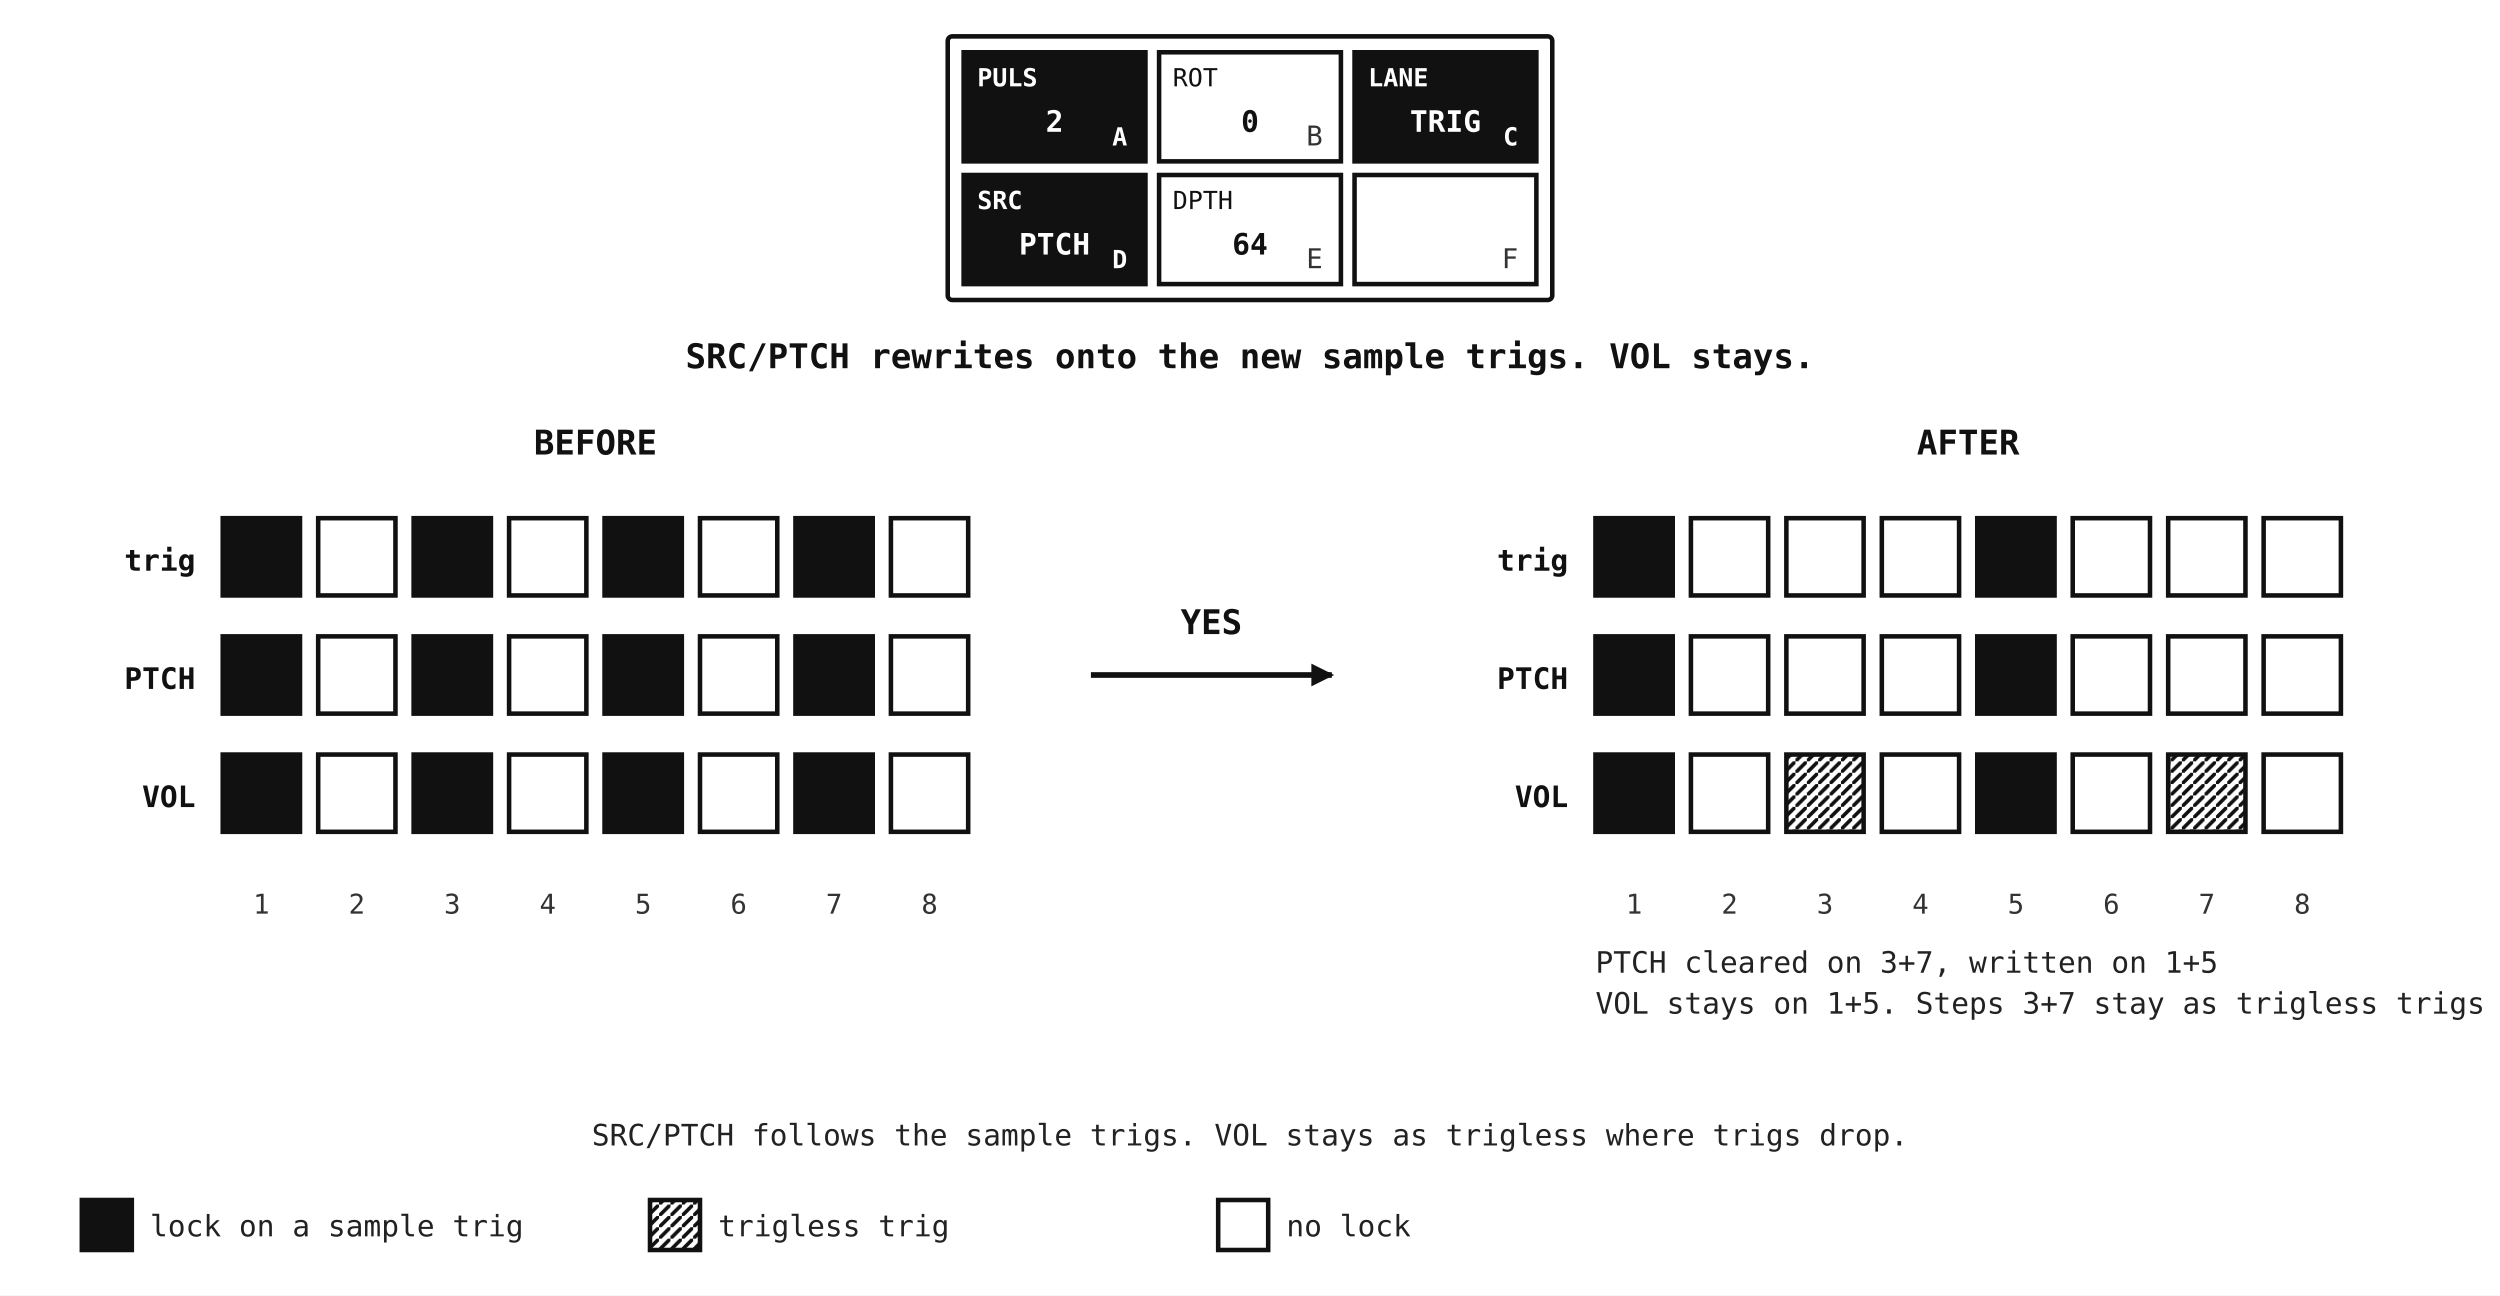
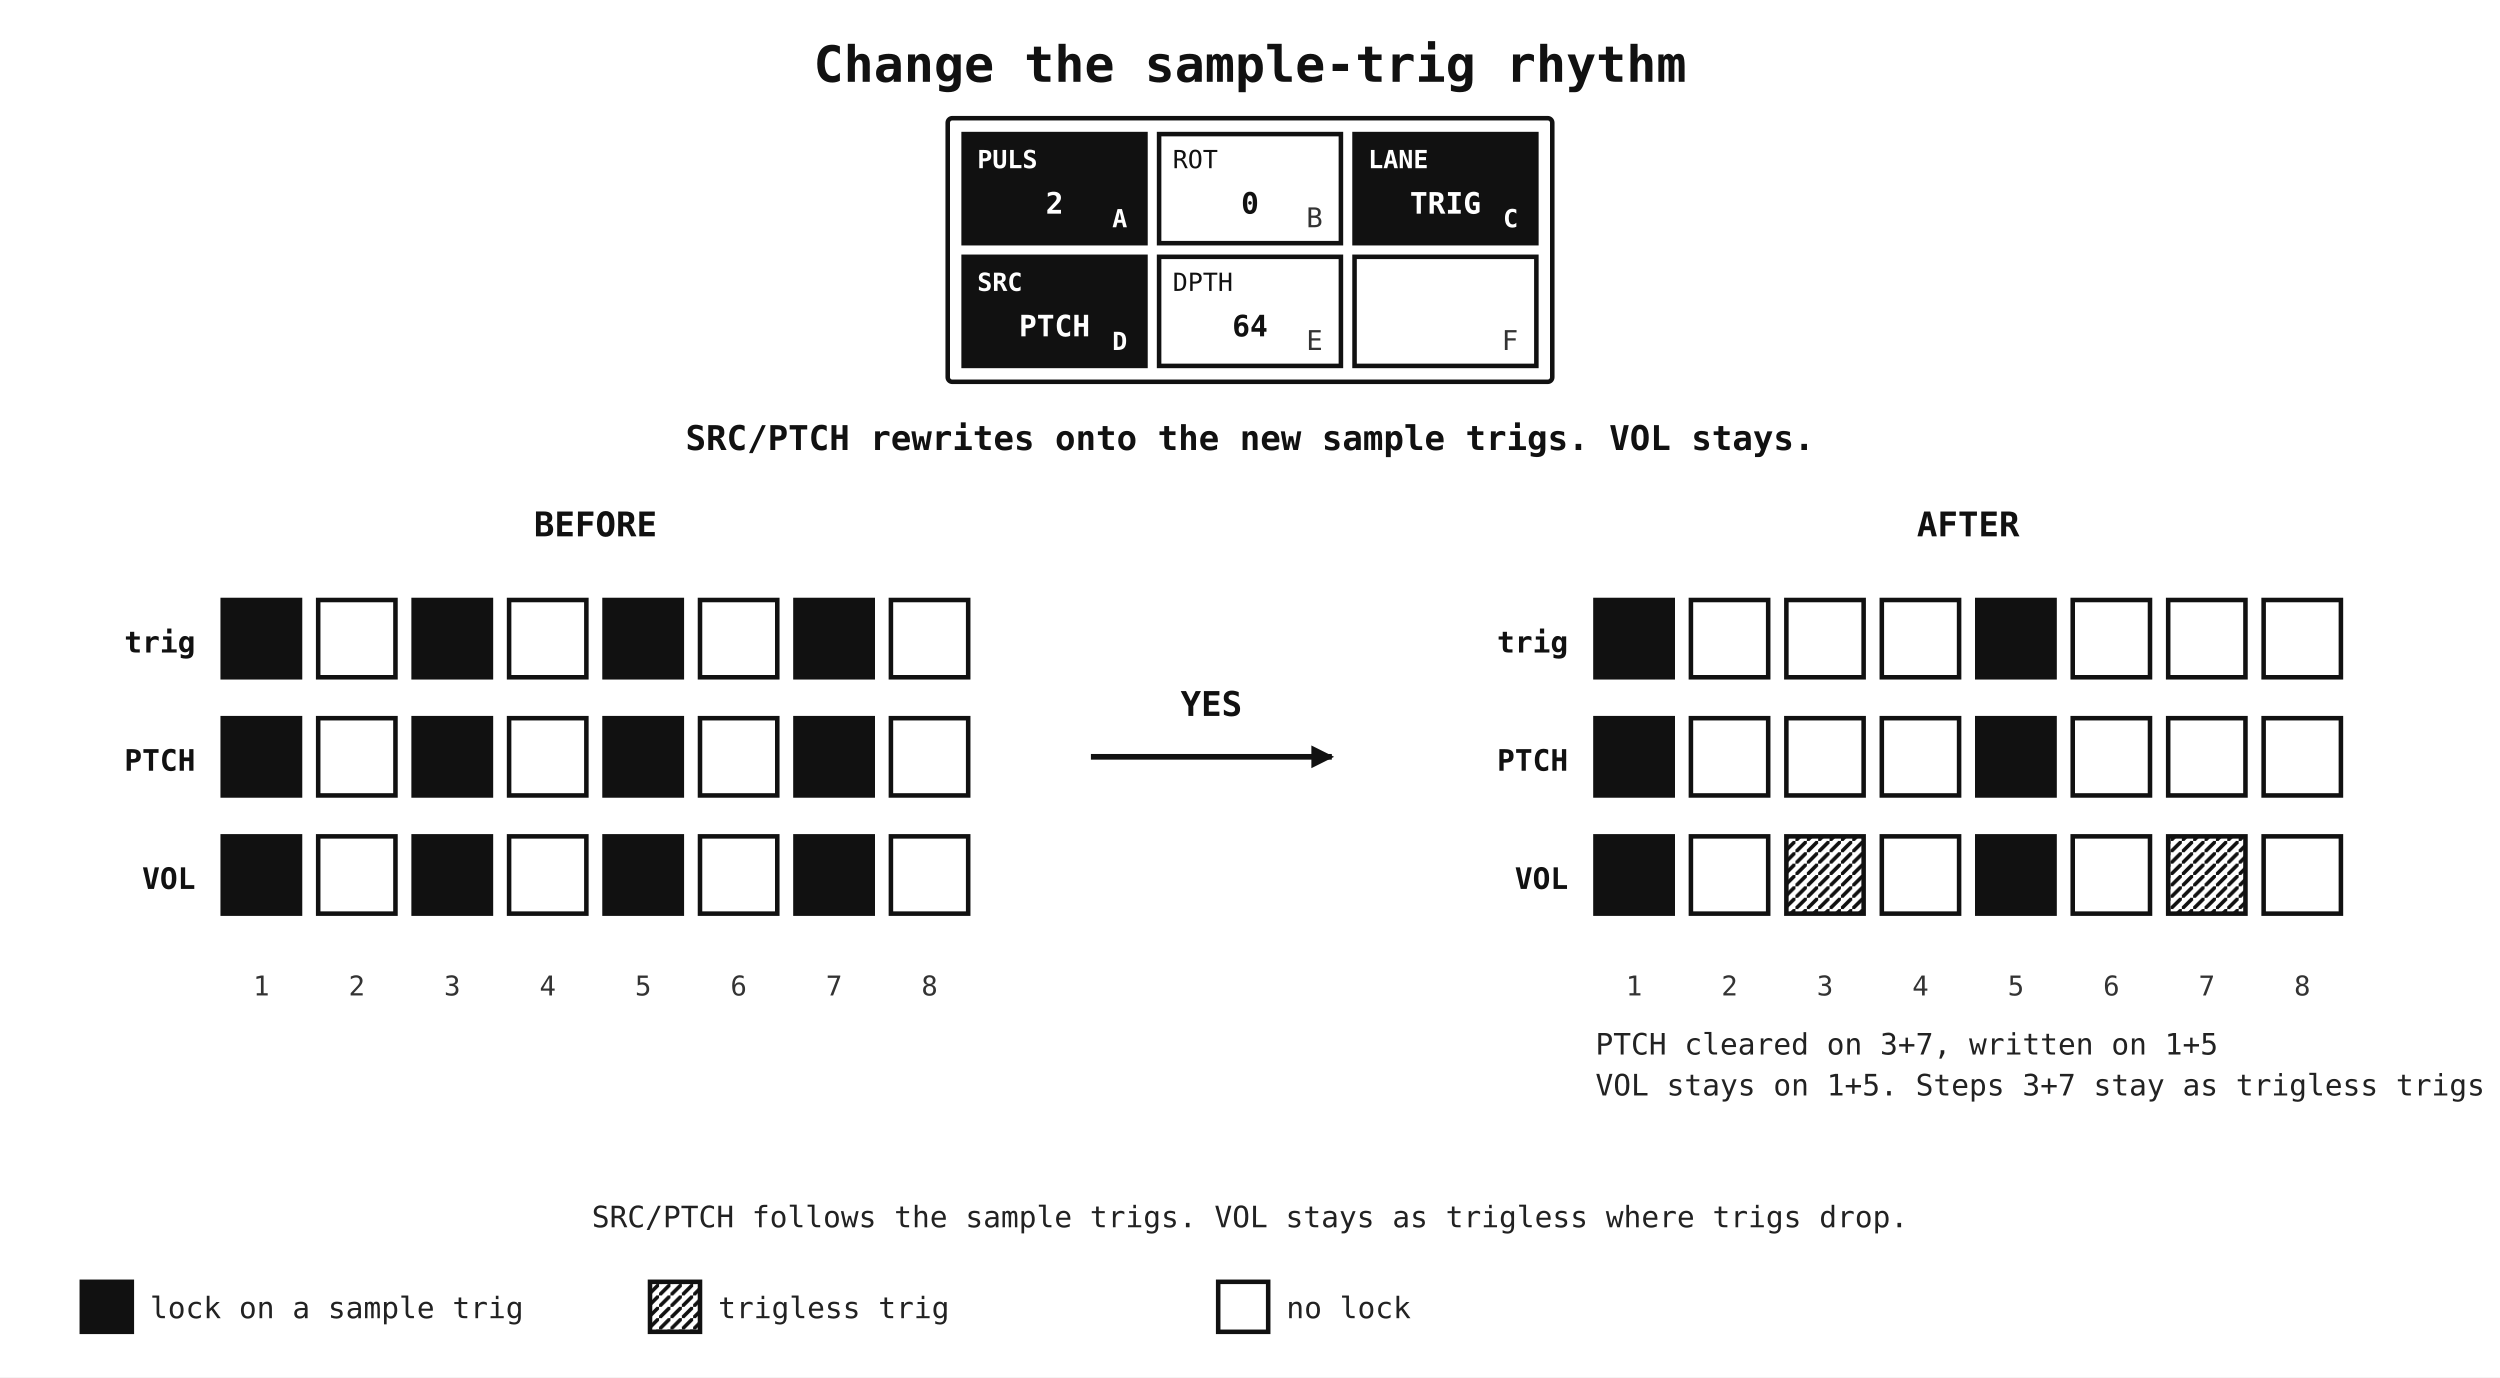
- <svg xmlns="http://www.w3.org/2000/svg" viewBox="0 0 1100 570" width="1100" height="570" role="img">
-   <rect width="1100" height="570" fill="#fff" />
+ <svg xmlns="http://www.w3.org/2000/svg" viewBox="0 0 1100 606" width="1100" height="606" role="img">
+   <rect width="1100" height="606" fill="#fff" />
  <defs>
    <pattern id="hatch" patternUnits="userSpaceOnUse" width="5" height="5">
      <path d="M0 5 L5 0" stroke="#111" stroke-width="1.6" />
    </pattern>
    <marker id="a" markerUnits="userSpaceOnUse" viewBox="0 0 10 10" refX="9" refY="5" markerWidth="10" markerHeight="10" orient="auto">
      <path d="M0 0 L10 5 L0 10 Z" fill="#111" />
    </marker>
  </defs>
  <style>
+     .title { font: 22px ui-monospace, Menlo, Consolas, monospace; fill:#111; font-weight:700; }
    .t { font: 15px ui-monospace, Menlo, Consolas, monospace; fill:#111; font-weight:700; }
    .t-sm { font: 13px ui-monospace, Menlo, Consolas, monospace; fill:#222; }
    .t-xs { font: 12px ui-monospace, Menlo, Consolas, monospace; fill:#333; }
    .lab { font: 13px ui-monospace, Menlo, Consolas, monospace; fill:#111; font-weight:700; }
    .kn { font: 11px ui-monospace, Menlo, Consolas, monospace; fill:#111; }
    .kn-inv { font: 11px ui-monospace, Menlo, Consolas, monospace; fill:#fff; font-weight:700; }
    .kn-val { font: 13px ui-monospace, Menlo, Consolas, monospace; fill:#111; font-weight:700; }
    .kn-val-inv { font: 13px ui-monospace, Menlo, Consolas, monospace; fill:#fff; font-weight:700; }
    .arr { fill:none; stroke:#111; stroke-width:2.5; marker-end:url(#a); }
    .panel { fill:#fff; stroke:#111; stroke-width:2; }
  </style>
-   <rect class="panel" x="417" y="16" width="266" height="116" rx="2" />
-   <rect x="424" y="23" width="80" height="48" fill="#111" stroke="#111" stroke-width="2" />
-   <text class="kn-inv" x="430" y="38">PULS</text>
-   <text class="kn-val-inv" x="464.0" y="58" text-anchor="middle">2</text>
-   <text class="kn-inv" x="496" y="64" text-anchor="end">A</text>
-   <rect x="510" y="23" width="80" height="48" fill="#fff" stroke="#111" stroke-width="2" />
-   <text class="kn" x="516" y="38">ROT</text>
-   <text class="kn-val" x="550.0" y="58" text-anchor="middle">0</text>
-   <text class="t-xs" x="582" y="64" text-anchor="end">B</text>
-   <rect x="596" y="23" width="80" height="48" fill="#111" stroke="#111" stroke-width="2" />
-   <text class="kn-inv" x="602" y="38">LANE</text>
-   <text class="kn-val-inv" x="636.0" y="58" text-anchor="middle">TRIG</text>
-   <text class="kn-inv" x="668" y="64" text-anchor="end">C</text>
-   <rect x="424" y="77" width="80" height="48" fill="#111" stroke="#111" stroke-width="2" />
-   <text class="kn-inv" x="430" y="92">SRC</text>
-   <text class="kn-val-inv" x="464.0" y="112" text-anchor="middle">PTCH</text>
-   <text class="kn-inv" x="496" y="118" text-anchor="end">D</text>
-   <rect x="510" y="77" width="80" height="48" fill="#fff" stroke="#111" stroke-width="2" />
-   <text class="kn" x="516" y="92">DPTH</text>
-   <text class="kn-val" x="550.0" y="112" text-anchor="middle">64</text>
-   <text class="t-xs" x="582" y="118" text-anchor="end">E</text>
-   <rect x="596" y="77" width="80" height="48" fill="#fff" stroke="#111" stroke-width="2" />
-   <text class="t-xs" x="668" y="118" text-anchor="end">F</text>
-   <text class="t" x="550.0" y="162" text-anchor="middle">SRC/PTCH rewrites onto the new sample trigs. VOL stays.</text>
-   <text class="t" x="262.0" y="200" text-anchor="middle">BEFORE</text>
-   <text class="lab" x="86" y="251.12" text-anchor="end">trig</text>
-   <rect x="98" y="228" width="34" height="34" fill="#111" stroke="#111" stroke-width="2" />
-   <rect x="140" y="228" width="34" height="34" fill="#fff" stroke="#111" stroke-width="2" />
-   <rect x="182" y="228" width="34" height="34" fill="#111" stroke="#111" stroke-width="2" />
-   <rect x="224" y="228" width="34" height="34" fill="#fff" stroke="#111" stroke-width="2" />
-   <rect x="266" y="228" width="34" height="34" fill="#111" stroke="#111" stroke-width="2" />
-   <rect x="308" y="228" width="34" height="34" fill="#fff" stroke="#111" stroke-width="2" />
-   <rect x="350" y="228" width="34" height="34" fill="#111" stroke="#111" stroke-width="2" />
-   <rect x="392" y="228" width="34" height="34" fill="#fff" stroke="#111" stroke-width="2" />
-   <text class="lab" x="86" y="303.12" text-anchor="end">PTCH</text>
-   <rect x="98" y="280" width="34" height="34" fill="#111" stroke="#111" stroke-width="2" />
-   <rect x="140" y="280" width="34" height="34" fill="#fff" stroke="#111" stroke-width="2" />
-   <rect x="182" y="280" width="34" height="34" fill="#111" stroke="#111" stroke-width="2" />
-   <rect x="224" y="280" width="34" height="34" fill="#fff" stroke="#111" stroke-width="2" />
-   <rect x="266" y="280" width="34" height="34" fill="#111" stroke="#111" stroke-width="2" />
-   <rect x="308" y="280" width="34" height="34" fill="#fff" stroke="#111" stroke-width="2" />
-   <rect x="350" y="280" width="34" height="34" fill="#111" stroke="#111" stroke-width="2" />
-   <rect x="392" y="280" width="34" height="34" fill="#fff" stroke="#111" stroke-width="2" />
-   <text class="lab" x="86" y="355.12" text-anchor="end">VOL</text>
-   <rect x="98" y="332" width="34" height="34" fill="#111" stroke="#111" stroke-width="2" />
-   <rect x="140" y="332" width="34" height="34" fill="#fff" stroke="#111" stroke-width="2" />
-   <rect x="182" y="332" width="34" height="34" fill="#111" stroke="#111" stroke-width="2" />
-   <rect x="224" y="332" width="34" height="34" fill="#fff" stroke="#111" stroke-width="2" />
-   <rect x="266" y="332" width="34" height="34" fill="#111" stroke="#111" stroke-width="2" />
-   <rect x="308" y="332" width="34" height="34" fill="#fff" stroke="#111" stroke-width="2" />
-   <rect x="350" y="332" width="34" height="34" fill="#111" stroke="#111" stroke-width="2" />
-   <rect x="392" y="332" width="34" height="34" fill="#fff" stroke="#111" stroke-width="2" />
-   <text class="t-xs" x="115.0" y="402" text-anchor="middle">1</text>
-   <text class="t-xs" x="157.0" y="402" text-anchor="middle">2</text>
-   <text class="t-xs" x="199.0" y="402" text-anchor="middle">3</text>
-   <text class="t-xs" x="241.0" y="402" text-anchor="middle">4</text>
-   <text class="t-xs" x="283.0" y="402" text-anchor="middle">5</text>
-   <text class="t-xs" x="325.0" y="402" text-anchor="middle">6</text>
-   <text class="t-xs" x="367.0" y="402" text-anchor="middle">7</text>
-   <text class="t-xs" x="409.0" y="402" text-anchor="middle">8</text>
-   <text class="t" x="866.0" y="200" text-anchor="middle">AFTER</text>
-   <text class="lab" x="690" y="251.12" text-anchor="end">trig</text>
-   <rect x="702" y="228" width="34" height="34" fill="#111" stroke="#111" stroke-width="2" />
-   <rect x="744" y="228" width="34" height="34" fill="#fff" stroke="#111" stroke-width="2" />
-   <rect x="786" y="228" width="34" height="34" fill="#fff" stroke="#111" stroke-width="2" />
-   <rect x="828" y="228" width="34" height="34" fill="#fff" stroke="#111" stroke-width="2" />
-   <rect x="870" y="228" width="34" height="34" fill="#111" stroke="#111" stroke-width="2" />
-   <rect x="912" y="228" width="34" height="34" fill="#fff" stroke="#111" stroke-width="2" />
-   <rect x="954" y="228" width="34" height="34" fill="#fff" stroke="#111" stroke-width="2" />
-   <rect x="996" y="228" width="34" height="34" fill="#fff" stroke="#111" stroke-width="2" />
-   <text class="lab" x="690" y="303.12" text-anchor="end">PTCH</text>
-   <rect x="702" y="280" width="34" height="34" fill="#111" stroke="#111" stroke-width="2" />
-   <rect x="744" y="280" width="34" height="34" fill="#fff" stroke="#111" stroke-width="2" />
-   <rect x="786" y="280" width="34" height="34" fill="#fff" stroke="#111" stroke-width="2" />
-   <rect x="828" y="280" width="34" height="34" fill="#fff" stroke="#111" stroke-width="2" />
-   <rect x="870" y="280" width="34" height="34" fill="#111" stroke="#111" stroke-width="2" />
-   <rect x="912" y="280" width="34" height="34" fill="#fff" stroke="#111" stroke-width="2" />
-   <rect x="954" y="280" width="34" height="34" fill="#fff" stroke="#111" stroke-width="2" />
-   <rect x="996" y="280" width="34" height="34" fill="#fff" stroke="#111" stroke-width="2" />
-   <text class="lab" x="690" y="355.12" text-anchor="end">VOL</text>
-   <rect x="702" y="332" width="34" height="34" fill="#111" stroke="#111" stroke-width="2" />
-   <rect x="744" y="332" width="34" height="34" fill="#fff" stroke="#111" stroke-width="2" />
-   <rect x="786" y="332" width="34" height="34" fill="url(#hatch)" stroke="#111" stroke-width="2" />
-   <rect x="828" y="332" width="34" height="34" fill="#fff" stroke="#111" stroke-width="2" />
-   <rect x="870" y="332" width="34" height="34" fill="#111" stroke="#111" stroke-width="2" />
-   <rect x="912" y="332" width="34" height="34" fill="#fff" stroke="#111" stroke-width="2" />
-   <rect x="954" y="332" width="34" height="34" fill="url(#hatch)" stroke="#111" stroke-width="2" />
-   <rect x="996" y="332" width="34" height="34" fill="#fff" stroke="#111" stroke-width="2" />
-   <text class="t-xs" x="719.0" y="402" text-anchor="middle">1</text>
-   <text class="t-xs" x="761.0" y="402" text-anchor="middle">2</text>
-   <text class="t-xs" x="803.0" y="402" text-anchor="middle">3</text>
-   <text class="t-xs" x="845.0" y="402" text-anchor="middle">4</text>
-   <text class="t-xs" x="887.0" y="402" text-anchor="middle">5</text>
-   <text class="t-xs" x="929.0" y="402" text-anchor="middle">6</text>
-   <text class="t-xs" x="971.0" y="402" text-anchor="middle">7</text>
-   <text class="t-xs" x="1013.0" y="402" text-anchor="middle">8</text>
-   <text class="t" x="533.0" y="279.0" text-anchor="middle">YES</text>
-   <line class="arr" x1="480" y1="297.0" x2="586" y2="297.0" />
-   <text class="t-sm" x="702" y="428">PTCH cleared on 3+7, written on 1+5</text>
-   <text class="t-sm" x="702" y="446">VOL stays on 1+5. Steps 3+7 stay as trigless trigs</text>
-   <text class="t-sm" x="550.0" y="504" text-anchor="middle">SRC/PTCH follows the sample trigs. VOL stays as trigless where trigs drop.</text>
-   <rect x="36" y="528" width="22" height="22" fill="#111" stroke="#111" stroke-width="2" />
-   <text class="t-sm" x="66" y="544">lock on a sample trig</text>
-   <rect x="286" y="528" width="22" height="22" fill="url(#hatch)" stroke="#111" stroke-width="2" />
-   <text class="t-sm" x="316" y="544">trigless trig</text>
-   <rect x="536" y="528" width="22" height="22" fill="#fff" stroke="#111" stroke-width="2" />
-   <text class="t-sm" x="566" y="544">no lock</text>
+   <text class="title" x="550.0" y="36" text-anchor="middle">Change the sample-trig rhythm</text>
+   <rect class="panel" x="417" y="52" width="266" height="116" rx="2" />
+   <rect x="424" y="59" width="80" height="48" fill="#111" stroke="#111" stroke-width="2" />
+   <text class="kn-inv" x="430" y="74">PULS</text>
+   <text class="kn-val-inv" x="464.0" y="94" text-anchor="middle">2</text>
+   <text class="kn-inv" x="496" y="100" text-anchor="end">A</text>
+   <rect x="510" y="59" width="80" height="48" fill="#fff" stroke="#111" stroke-width="2" />
+   <text class="kn" x="516" y="74">ROT</text>
+   <text class="kn-val" x="550.0" y="94" text-anchor="middle">0</text>
+   <text class="t-xs" x="582" y="100" text-anchor="end">B</text>
+   <rect x="596" y="59" width="80" height="48" fill="#111" stroke="#111" stroke-width="2" />
+   <text class="kn-inv" x="602" y="74">LANE</text>
+   <text class="kn-val-inv" x="636.0" y="94" text-anchor="middle">TRIG</text>
+   <text class="kn-inv" x="668" y="100" text-anchor="end">C</text>
+   <rect x="424" y="113" width="80" height="48" fill="#111" stroke="#111" stroke-width="2" />
+   <text class="kn-inv" x="430" y="128">SRC</text>
+   <text class="kn-val-inv" x="464.0" y="148" text-anchor="middle">PTCH</text>
+   <text class="kn-inv" x="496" y="154" text-anchor="end">D</text>
+   <rect x="510" y="113" width="80" height="48" fill="#fff" stroke="#111" stroke-width="2" />
+   <text class="kn" x="516" y="128">DPTH</text>
+   <text class="kn-val" x="550.0" y="148" text-anchor="middle">64</text>
+   <text class="t-xs" x="582" y="154" text-anchor="end">E</text>
+   <rect x="596" y="113" width="80" height="48" fill="#fff" stroke="#111" stroke-width="2" />
+   <text class="t-xs" x="668" y="154" text-anchor="end">F</text>
+   <text class="t" x="550.0" y="198" text-anchor="middle">SRC/PTCH rewrites onto the new sample trigs. VOL stays.</text>
+   <text class="t" x="262.0" y="236" text-anchor="middle">BEFORE</text>
+   <text class="lab" x="86" y="287.12" text-anchor="end">trig</text>
+   <rect x="98" y="264" width="34" height="34" fill="#111" stroke="#111" stroke-width="2" />
+   <rect x="140" y="264" width="34" height="34" fill="#fff" stroke="#111" stroke-width="2" />
+   <rect x="182" y="264" width="34" height="34" fill="#111" stroke="#111" stroke-width="2" />
+   <rect x="224" y="264" width="34" height="34" fill="#fff" stroke="#111" stroke-width="2" />
+   <rect x="266" y="264" width="34" height="34" fill="#111" stroke="#111" stroke-width="2" />
+   <rect x="308" y="264" width="34" height="34" fill="#fff" stroke="#111" stroke-width="2" />
+   <rect x="350" y="264" width="34" height="34" fill="#111" stroke="#111" stroke-width="2" />
+   <rect x="392" y="264" width="34" height="34" fill="#fff" stroke="#111" stroke-width="2" />
+   <text class="lab" x="86" y="339.12" text-anchor="end">PTCH</text>
+   <rect x="98" y="316" width="34" height="34" fill="#111" stroke="#111" stroke-width="2" />
+   <rect x="140" y="316" width="34" height="34" fill="#fff" stroke="#111" stroke-width="2" />
+   <rect x="182" y="316" width="34" height="34" fill="#111" stroke="#111" stroke-width="2" />
+   <rect x="224" y="316" width="34" height="34" fill="#fff" stroke="#111" stroke-width="2" />
+   <rect x="266" y="316" width="34" height="34" fill="#111" stroke="#111" stroke-width="2" />
+   <rect x="308" y="316" width="34" height="34" fill="#fff" stroke="#111" stroke-width="2" />
+   <rect x="350" y="316" width="34" height="34" fill="#111" stroke="#111" stroke-width="2" />
+   <rect x="392" y="316" width="34" height="34" fill="#fff" stroke="#111" stroke-width="2" />
+   <text class="lab" x="86" y="391.12" text-anchor="end">VOL</text>
+   <rect x="98" y="368" width="34" height="34" fill="#111" stroke="#111" stroke-width="2" />
+   <rect x="140" y="368" width="34" height="34" fill="#fff" stroke="#111" stroke-width="2" />
+   <rect x="182" y="368" width="34" height="34" fill="#111" stroke="#111" stroke-width="2" />
+   <rect x="224" y="368" width="34" height="34" fill="#fff" stroke="#111" stroke-width="2" />
+   <rect x="266" y="368" width="34" height="34" fill="#111" stroke="#111" stroke-width="2" />
+   <rect x="308" y="368" width="34" height="34" fill="#fff" stroke="#111" stroke-width="2" />
+   <rect x="350" y="368" width="34" height="34" fill="#111" stroke="#111" stroke-width="2" />
+   <rect x="392" y="368" width="34" height="34" fill="#fff" stroke="#111" stroke-width="2" />
+   <text class="t-xs" x="115.0" y="438" text-anchor="middle">1</text>
+   <text class="t-xs" x="157.0" y="438" text-anchor="middle">2</text>
+   <text class="t-xs" x="199.0" y="438" text-anchor="middle">3</text>
+   <text class="t-xs" x="241.0" y="438" text-anchor="middle">4</text>
+   <text class="t-xs" x="283.0" y="438" text-anchor="middle">5</text>
+   <text class="t-xs" x="325.0" y="438" text-anchor="middle">6</text>
+   <text class="t-xs" x="367.0" y="438" text-anchor="middle">7</text>
+   <text class="t-xs" x="409.0" y="438" text-anchor="middle">8</text>
+   <text class="t" x="866.0" y="236" text-anchor="middle">AFTER</text>
+   <text class="lab" x="690" y="287.12" text-anchor="end">trig</text>
+   <rect x="702" y="264" width="34" height="34" fill="#111" stroke="#111" stroke-width="2" />
+   <rect x="744" y="264" width="34" height="34" fill="#fff" stroke="#111" stroke-width="2" />
+   <rect x="786" y="264" width="34" height="34" fill="#fff" stroke="#111" stroke-width="2" />
+   <rect x="828" y="264" width="34" height="34" fill="#fff" stroke="#111" stroke-width="2" />
+   <rect x="870" y="264" width="34" height="34" fill="#111" stroke="#111" stroke-width="2" />
+   <rect x="912" y="264" width="34" height="34" fill="#fff" stroke="#111" stroke-width="2" />
+   <rect x="954" y="264" width="34" height="34" fill="#fff" stroke="#111" stroke-width="2" />
+   <rect x="996" y="264" width="34" height="34" fill="#fff" stroke="#111" stroke-width="2" />
+   <text class="lab" x="690" y="339.12" text-anchor="end">PTCH</text>
+   <rect x="702" y="316" width="34" height="34" fill="#111" stroke="#111" stroke-width="2" />
+   <rect x="744" y="316" width="34" height="34" fill="#fff" stroke="#111" stroke-width="2" />
+   <rect x="786" y="316" width="34" height="34" fill="#fff" stroke="#111" stroke-width="2" />
+   <rect x="828" y="316" width="34" height="34" fill="#fff" stroke="#111" stroke-width="2" />
+   <rect x="870" y="316" width="34" height="34" fill="#111" stroke="#111" stroke-width="2" />
+   <rect x="912" y="316" width="34" height="34" fill="#fff" stroke="#111" stroke-width="2" />
+   <rect x="954" y="316" width="34" height="34" fill="#fff" stroke="#111" stroke-width="2" />
+   <rect x="996" y="316" width="34" height="34" fill="#fff" stroke="#111" stroke-width="2" />
+   <text class="lab" x="690" y="391.12" text-anchor="end">VOL</text>
+   <rect x="702" y="368" width="34" height="34" fill="#111" stroke="#111" stroke-width="2" />
+   <rect x="744" y="368" width="34" height="34" fill="#fff" stroke="#111" stroke-width="2" />
+   <rect x="786" y="368" width="34" height="34" fill="url(#hatch)" stroke="#111" stroke-width="2" />
+   <rect x="828" y="368" width="34" height="34" fill="#fff" stroke="#111" stroke-width="2" />
+   <rect x="870" y="368" width="34" height="34" fill="#111" stroke="#111" stroke-width="2" />
+   <rect x="912" y="368" width="34" height="34" fill="#fff" stroke="#111" stroke-width="2" />
+   <rect x="954" y="368" width="34" height="34" fill="url(#hatch)" stroke="#111" stroke-width="2" />
+   <rect x="996" y="368" width="34" height="34" fill="#fff" stroke="#111" stroke-width="2" />
+   <text class="t-xs" x="719.0" y="438" text-anchor="middle">1</text>
+   <text class="t-xs" x="761.0" y="438" text-anchor="middle">2</text>
+   <text class="t-xs" x="803.0" y="438" text-anchor="middle">3</text>
+   <text class="t-xs" x="845.0" y="438" text-anchor="middle">4</text>
+   <text class="t-xs" x="887.0" y="438" text-anchor="middle">5</text>
+   <text class="t-xs" x="929.0" y="438" text-anchor="middle">6</text>
+   <text class="t-xs" x="971.0" y="438" text-anchor="middle">7</text>
+   <text class="t-xs" x="1013.0" y="438" text-anchor="middle">8</text>
+   <text class="t" x="533.0" y="315.0" text-anchor="middle">YES</text>
+   <line class="arr" x1="480" y1="333.0" x2="586" y2="333.0" />
+   <text class="t-sm" x="702" y="464">PTCH cleared on 3+7, written on 1+5</text>
+   <text class="t-sm" x="702" y="482">VOL stays on 1+5. Steps 3+7 stay as trigless trigs</text>
+   <text class="t-sm" x="550.0" y="540" text-anchor="middle">SRC/PTCH follows the sample trigs. VOL stays as trigless where trigs drop.</text>
+   <rect x="36" y="564" width="22" height="22" fill="#111" stroke="#111" stroke-width="2" />
+   <text class="t-sm" x="66" y="580">lock on a sample trig</text>
+   <rect x="286" y="564" width="22" height="22" fill="url(#hatch)" stroke="#111" stroke-width="2" />
+   <text class="t-sm" x="316" y="580">trigless trig</text>
+   <rect x="536" y="564" width="22" height="22" fill="#fff" stroke="#111" stroke-width="2" />
+   <text class="t-sm" x="566" y="580">no lock</text>
</svg>
